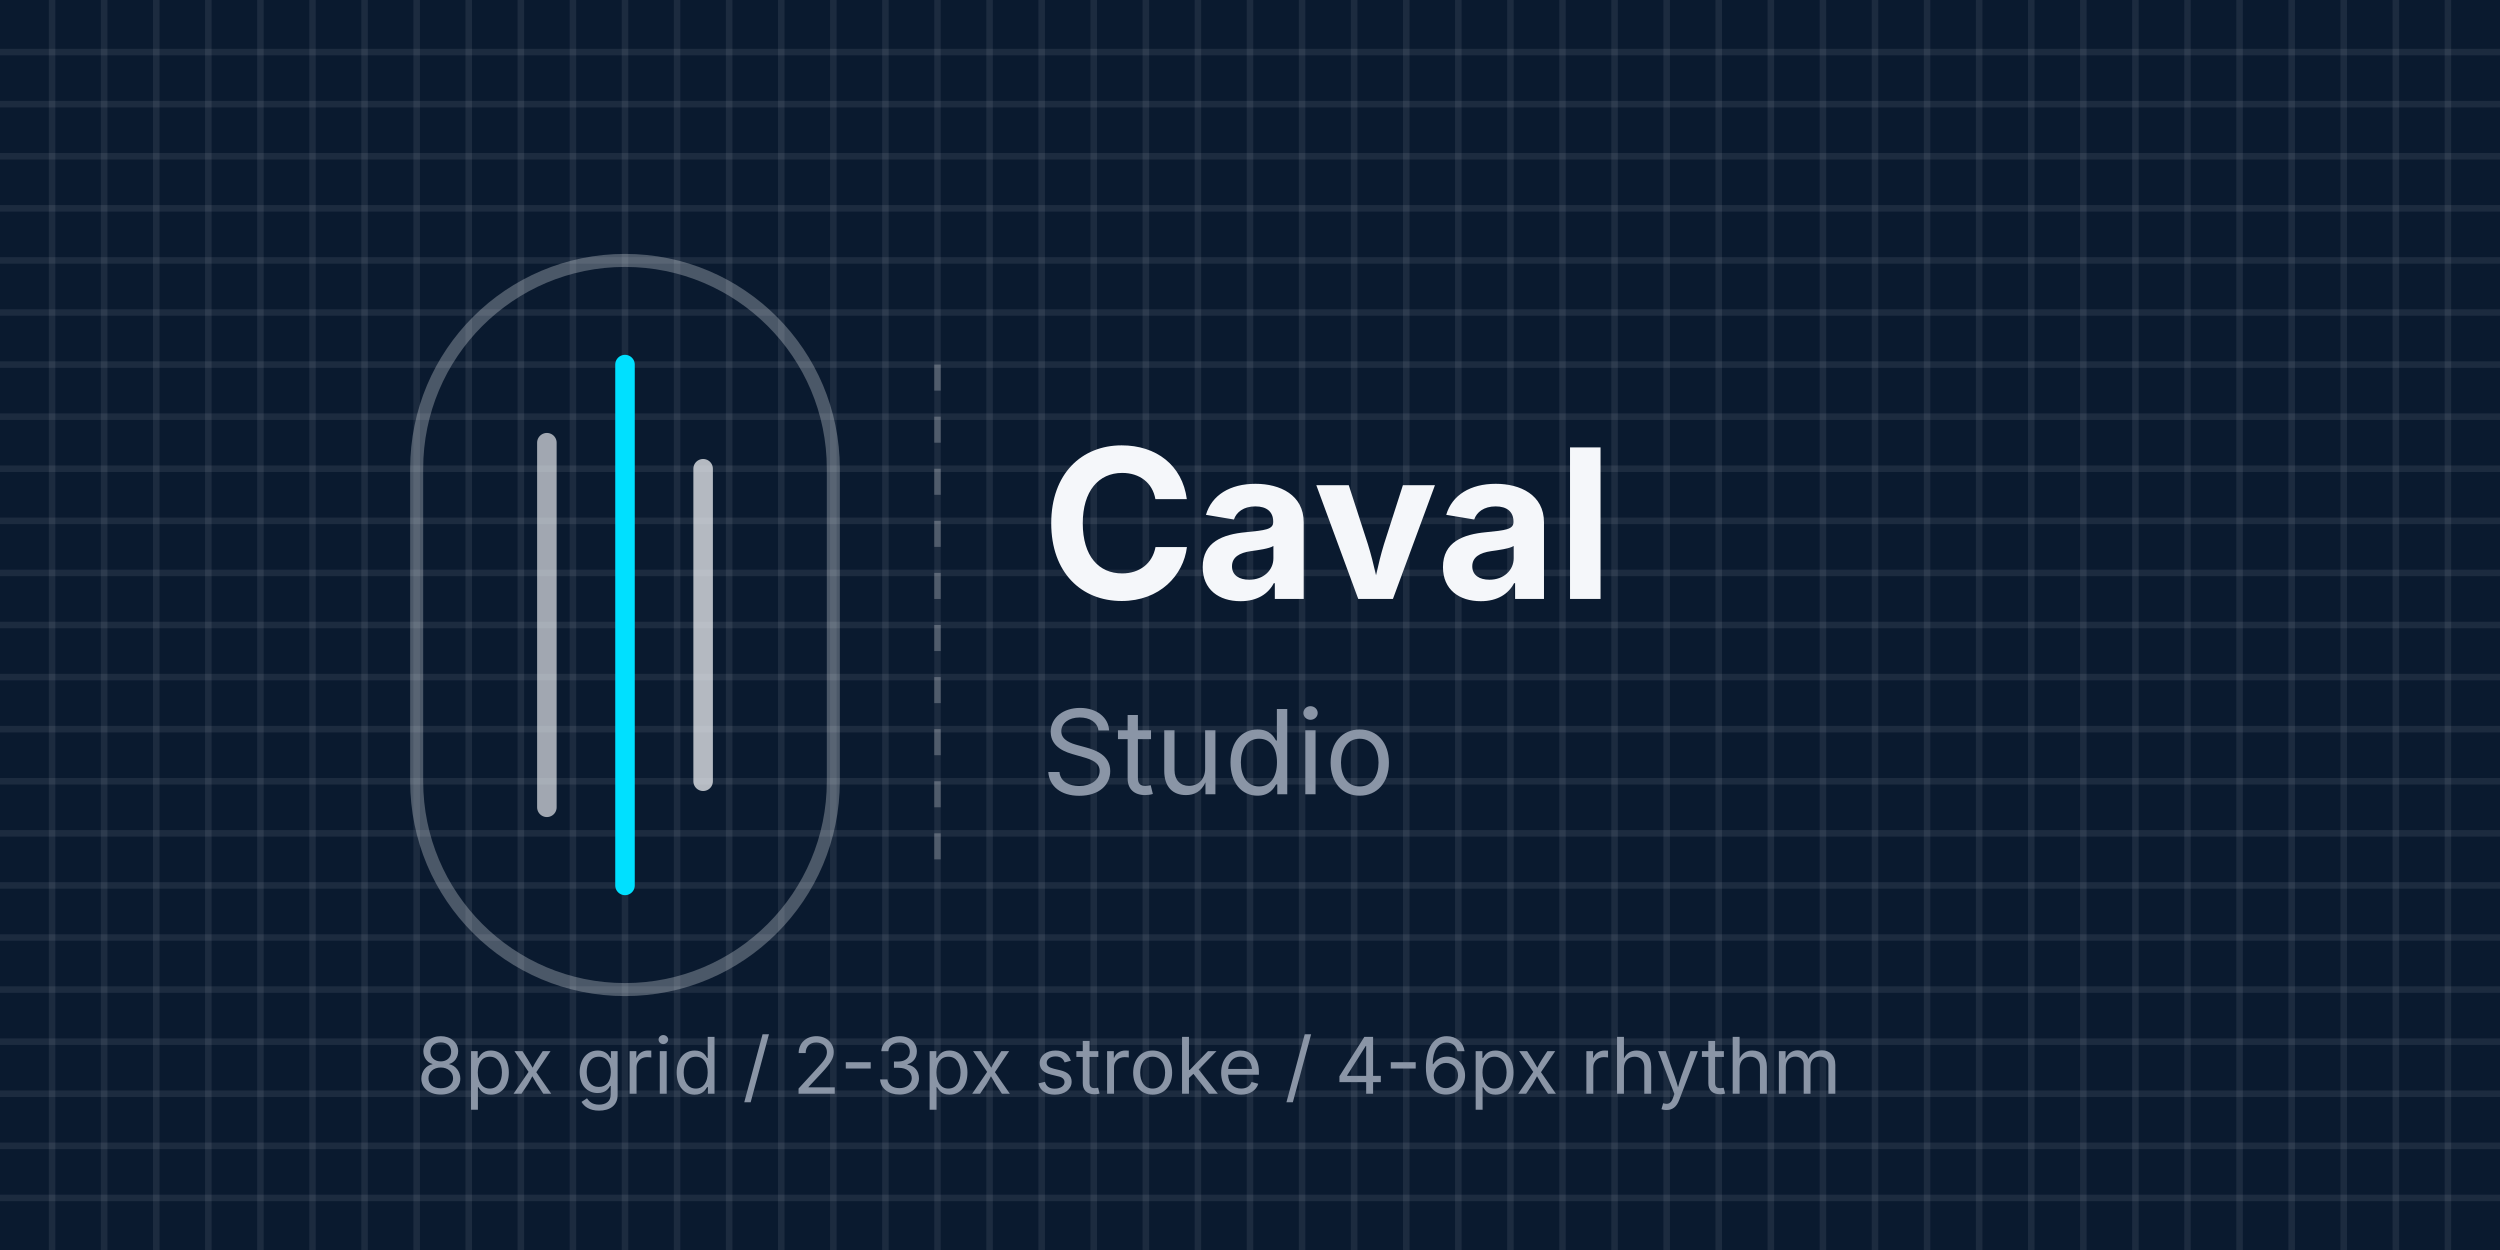
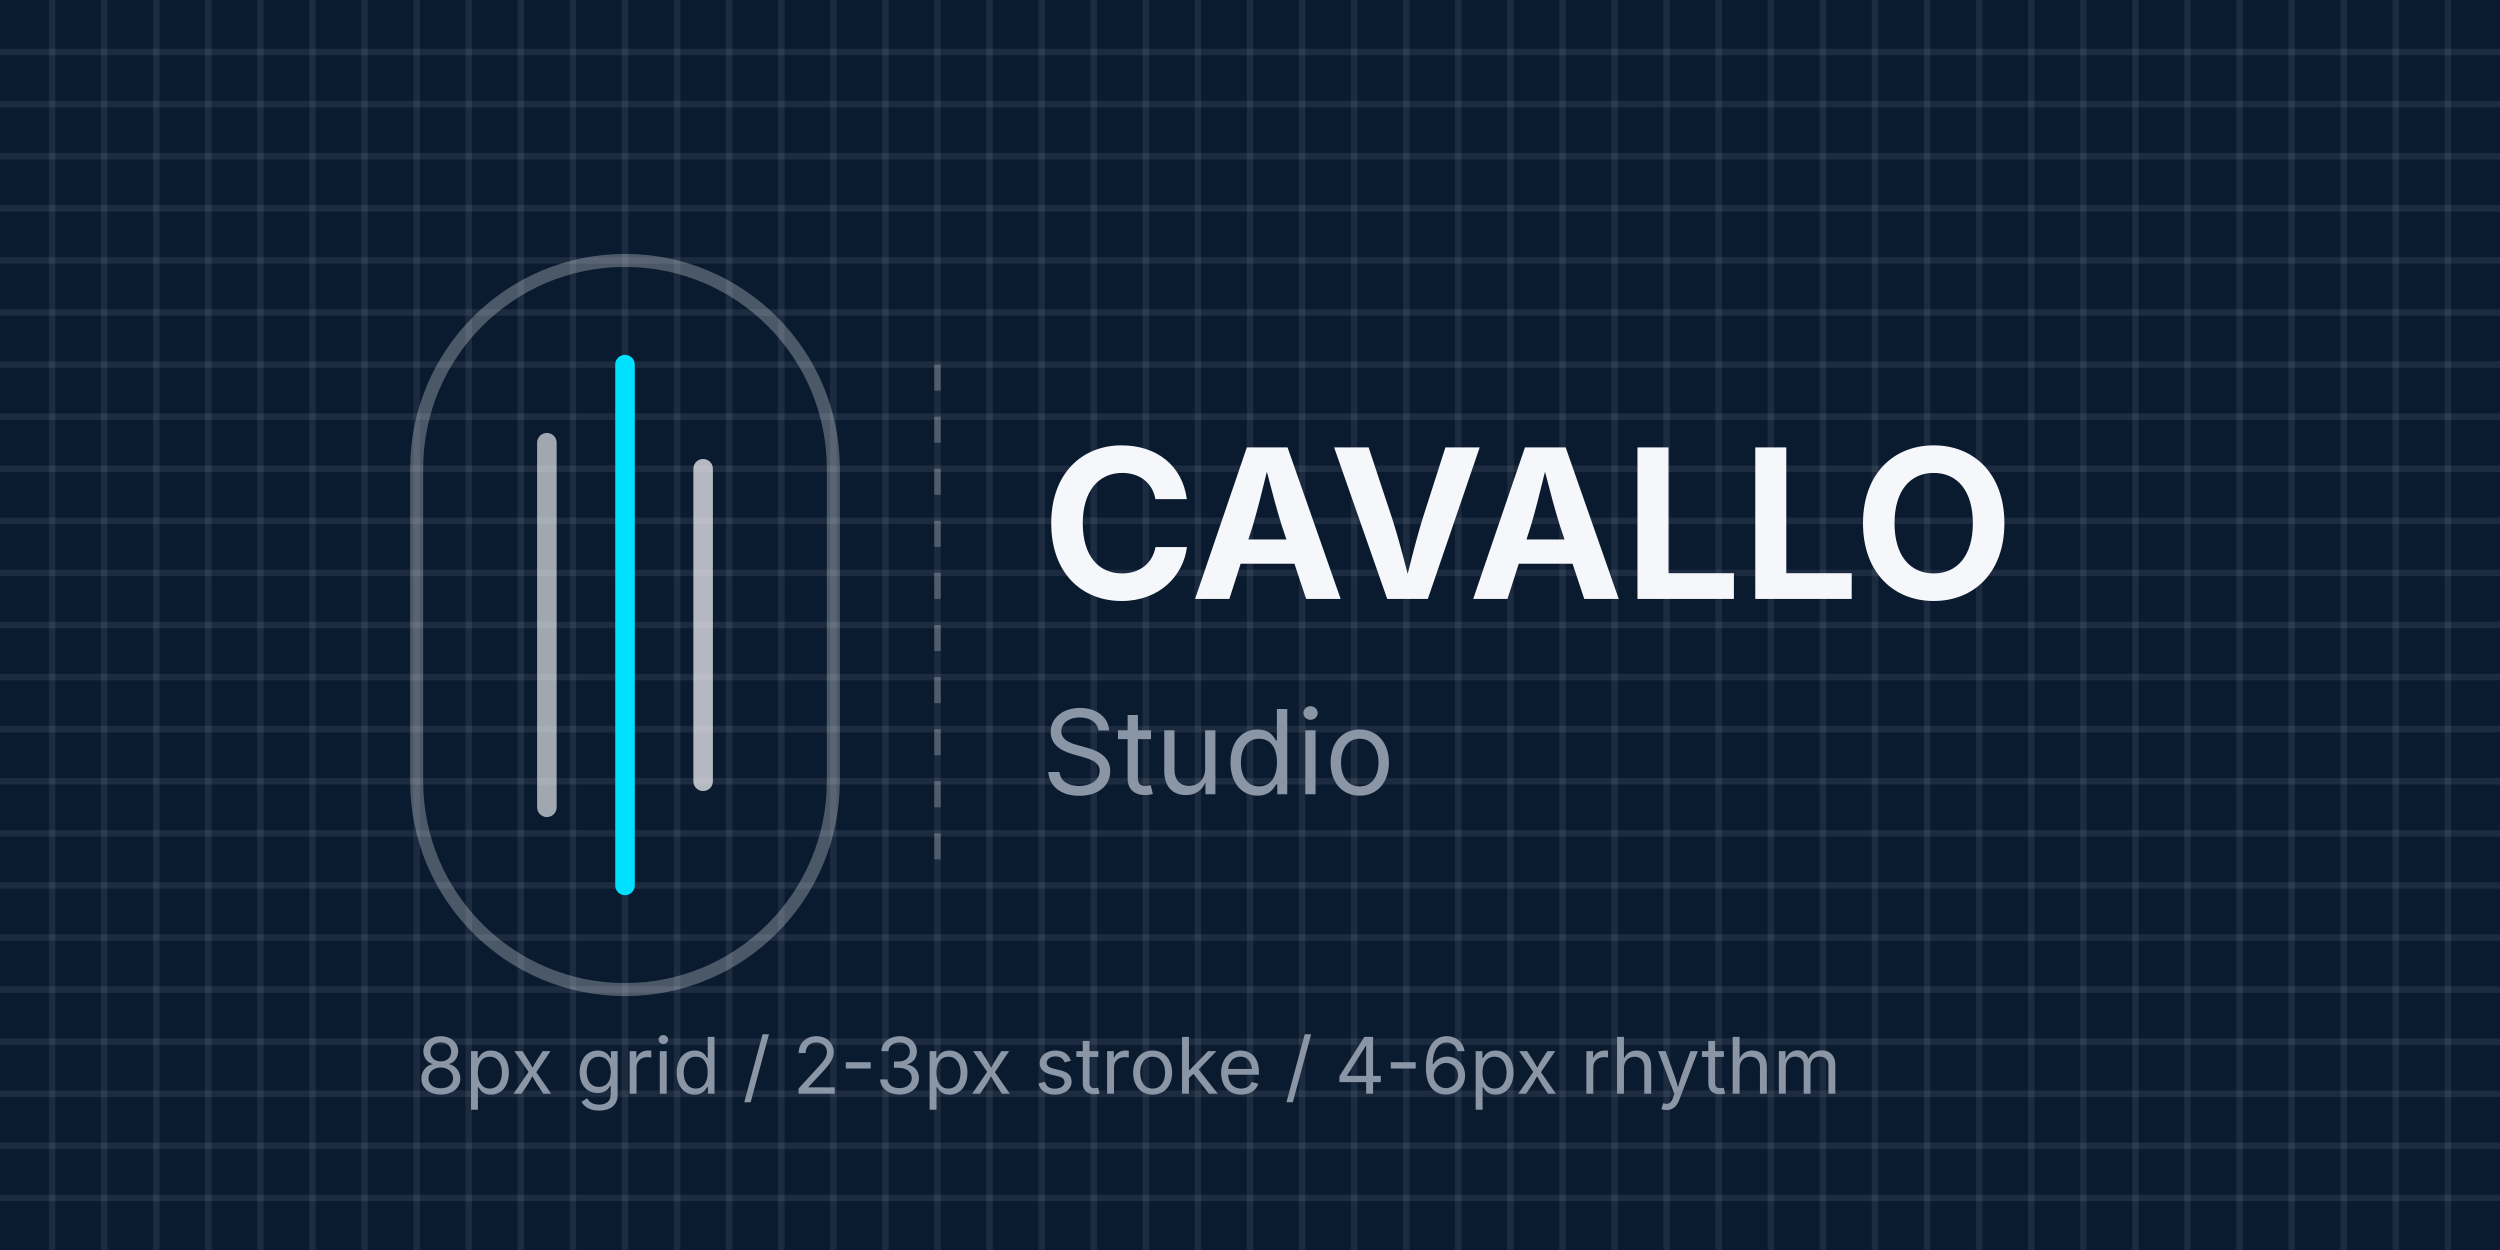
- <svg xmlns="http://www.w3.org/2000/svg" width="384" height="192" viewBox="0 0 384 192" role="img" aria-label="Caval Studio logo grid">
+ <svg xmlns="http://www.w3.org/2000/svg" width="384" height="192" viewBox="0 0 384 192" role="img" aria-label="CAVALLO Studio logo grid">
  <rect width="384" height="192" fill="#0A1A2F" />
  <g stroke="rgba(245,247,250,0.08)" stroke-width="1">
    <path d="M0 8H384M0 16H384M0 24H384M0 32H384M0 40H384M0 48H384M0 56H384M0 64H384M0 72H384M0 80H384M0 88H384M0 96H384M0 104H384M0 112H384M0 120H384M0 128H384M0 136H384M0 144H384M0 152H384M0 160H384M0 168H384M0 176H384M0 184H384" />
    <path d="M8 0V192M16 0V192M24 0V192M32 0V192M40 0V192M48 0V192M56 0V192M64 0V192M72 0V192M80 0V192M88 0V192M96 0V192M104 0V192M112 0V192M120 0V192M128 0V192M136 0V192M144 0V192M152 0V192M160 0V192M168 0V192M176 0V192M184 0V192M192 0V192M200 0V192M208 0V192M216 0V192M224 0V192M232 0V192M240 0V192M248 0V192M256 0V192M264 0V192M272 0V192M280 0V192M288 0V192M296 0V192M304 0V192M312 0V192M320 0V192M328 0V192M336 0V192M344 0V192M352 0V192M360 0V192M368 0V192M376 0V192" />
  </g>
  <rect x="64" y="40" width="64" height="112" rx="32" fill="none" stroke="rgba(245,247,250,0.28)" stroke-width="2" />
  <g fill="none" stroke-linecap="round">
    <path d="M84 68V124" stroke="#F5F7FA" stroke-width="3" opacity="0.64" />
    <path d="M96 56V136" stroke="#00E0FF" stroke-width="3" />
    <path d="M108 72V120" stroke="#F5F7FA" stroke-width="3" opacity="0.72" />
  </g>
  <line x1="144" y1="56" x2="144" y2="136" stroke="rgba(245,247,250,0.24)" stroke-dasharray="4 4" />
-   <text x="160" y="92" fill="#F5F7FA" font-family="Sora, Inter, sans-serif" font-size="32" font-weight="700">Caval</text>
+   <text x="160" y="92" fill="#F5F7FA" font-family="Sora, Inter, sans-serif" font-size="32" font-weight="700">CAVALLO</text>
  <text x="160" y="122" fill="#8A95A6" font-family="Inter, sans-serif" font-size="18">Studio</text>
  <text x="64" y="168" fill="#8A95A6" font-family="Inter, sans-serif" font-size="12">8px grid / 2-3px stroke / 4-6px rhythm</text>
</svg>
